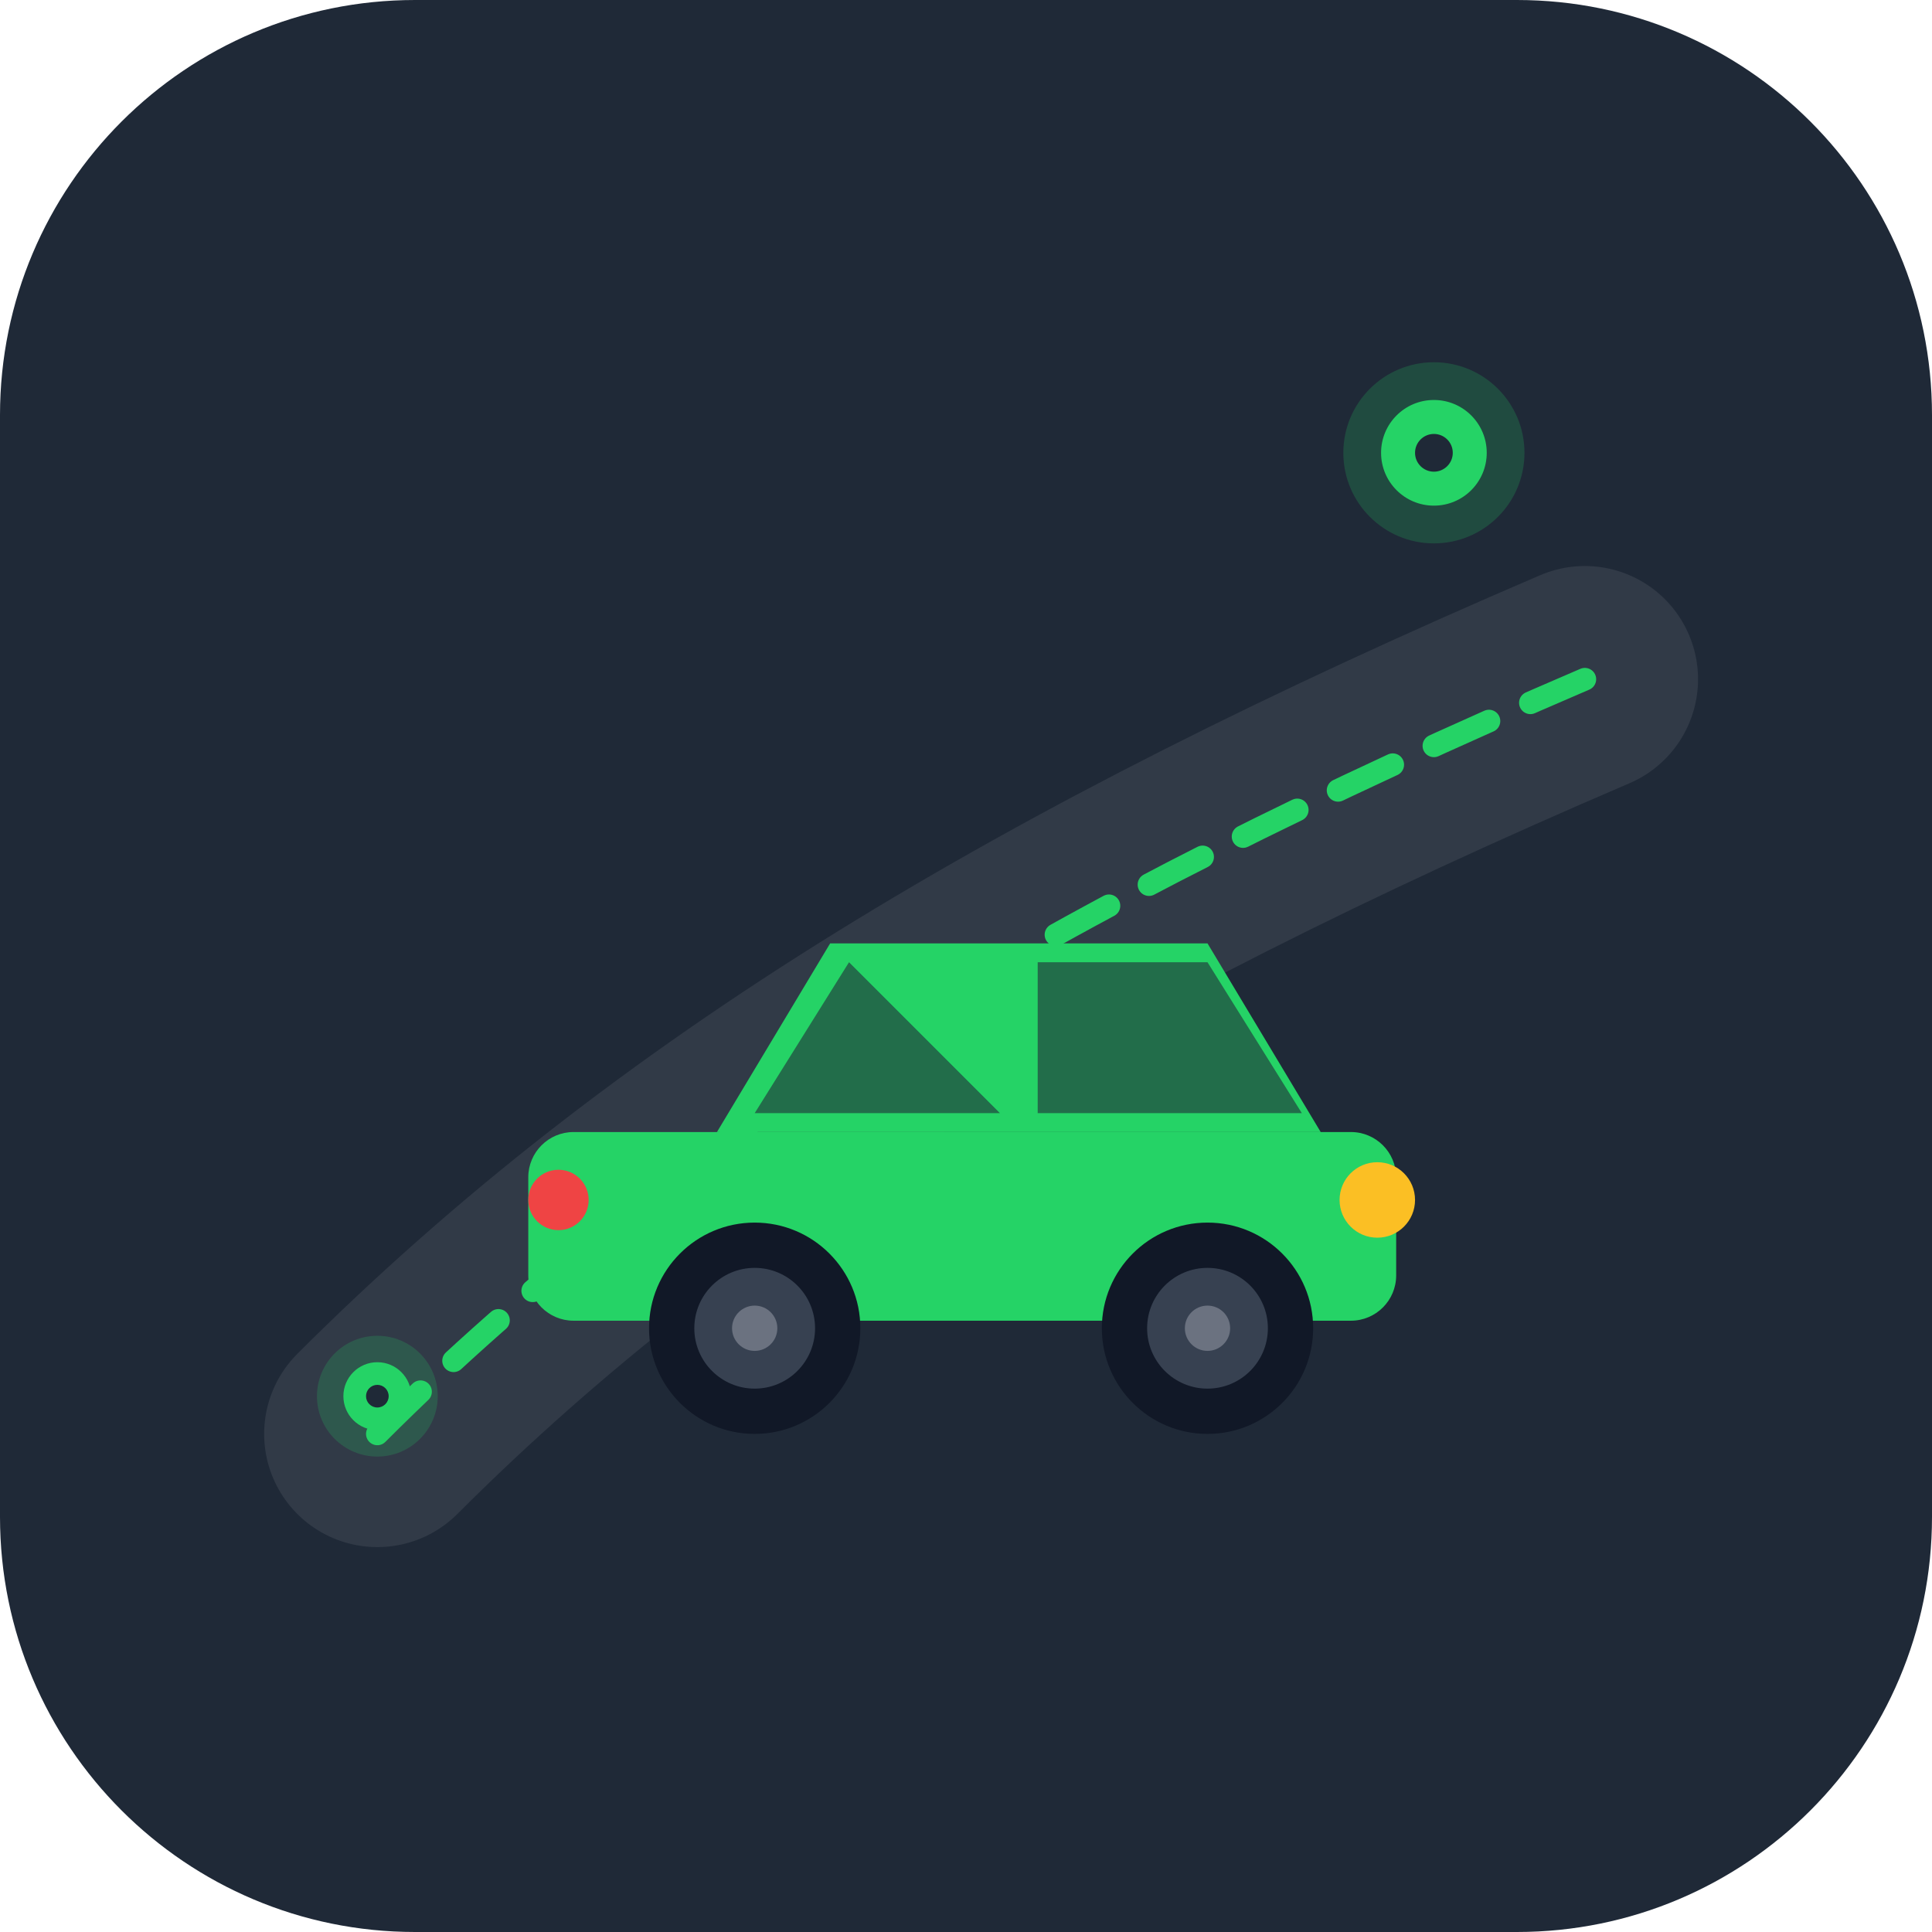
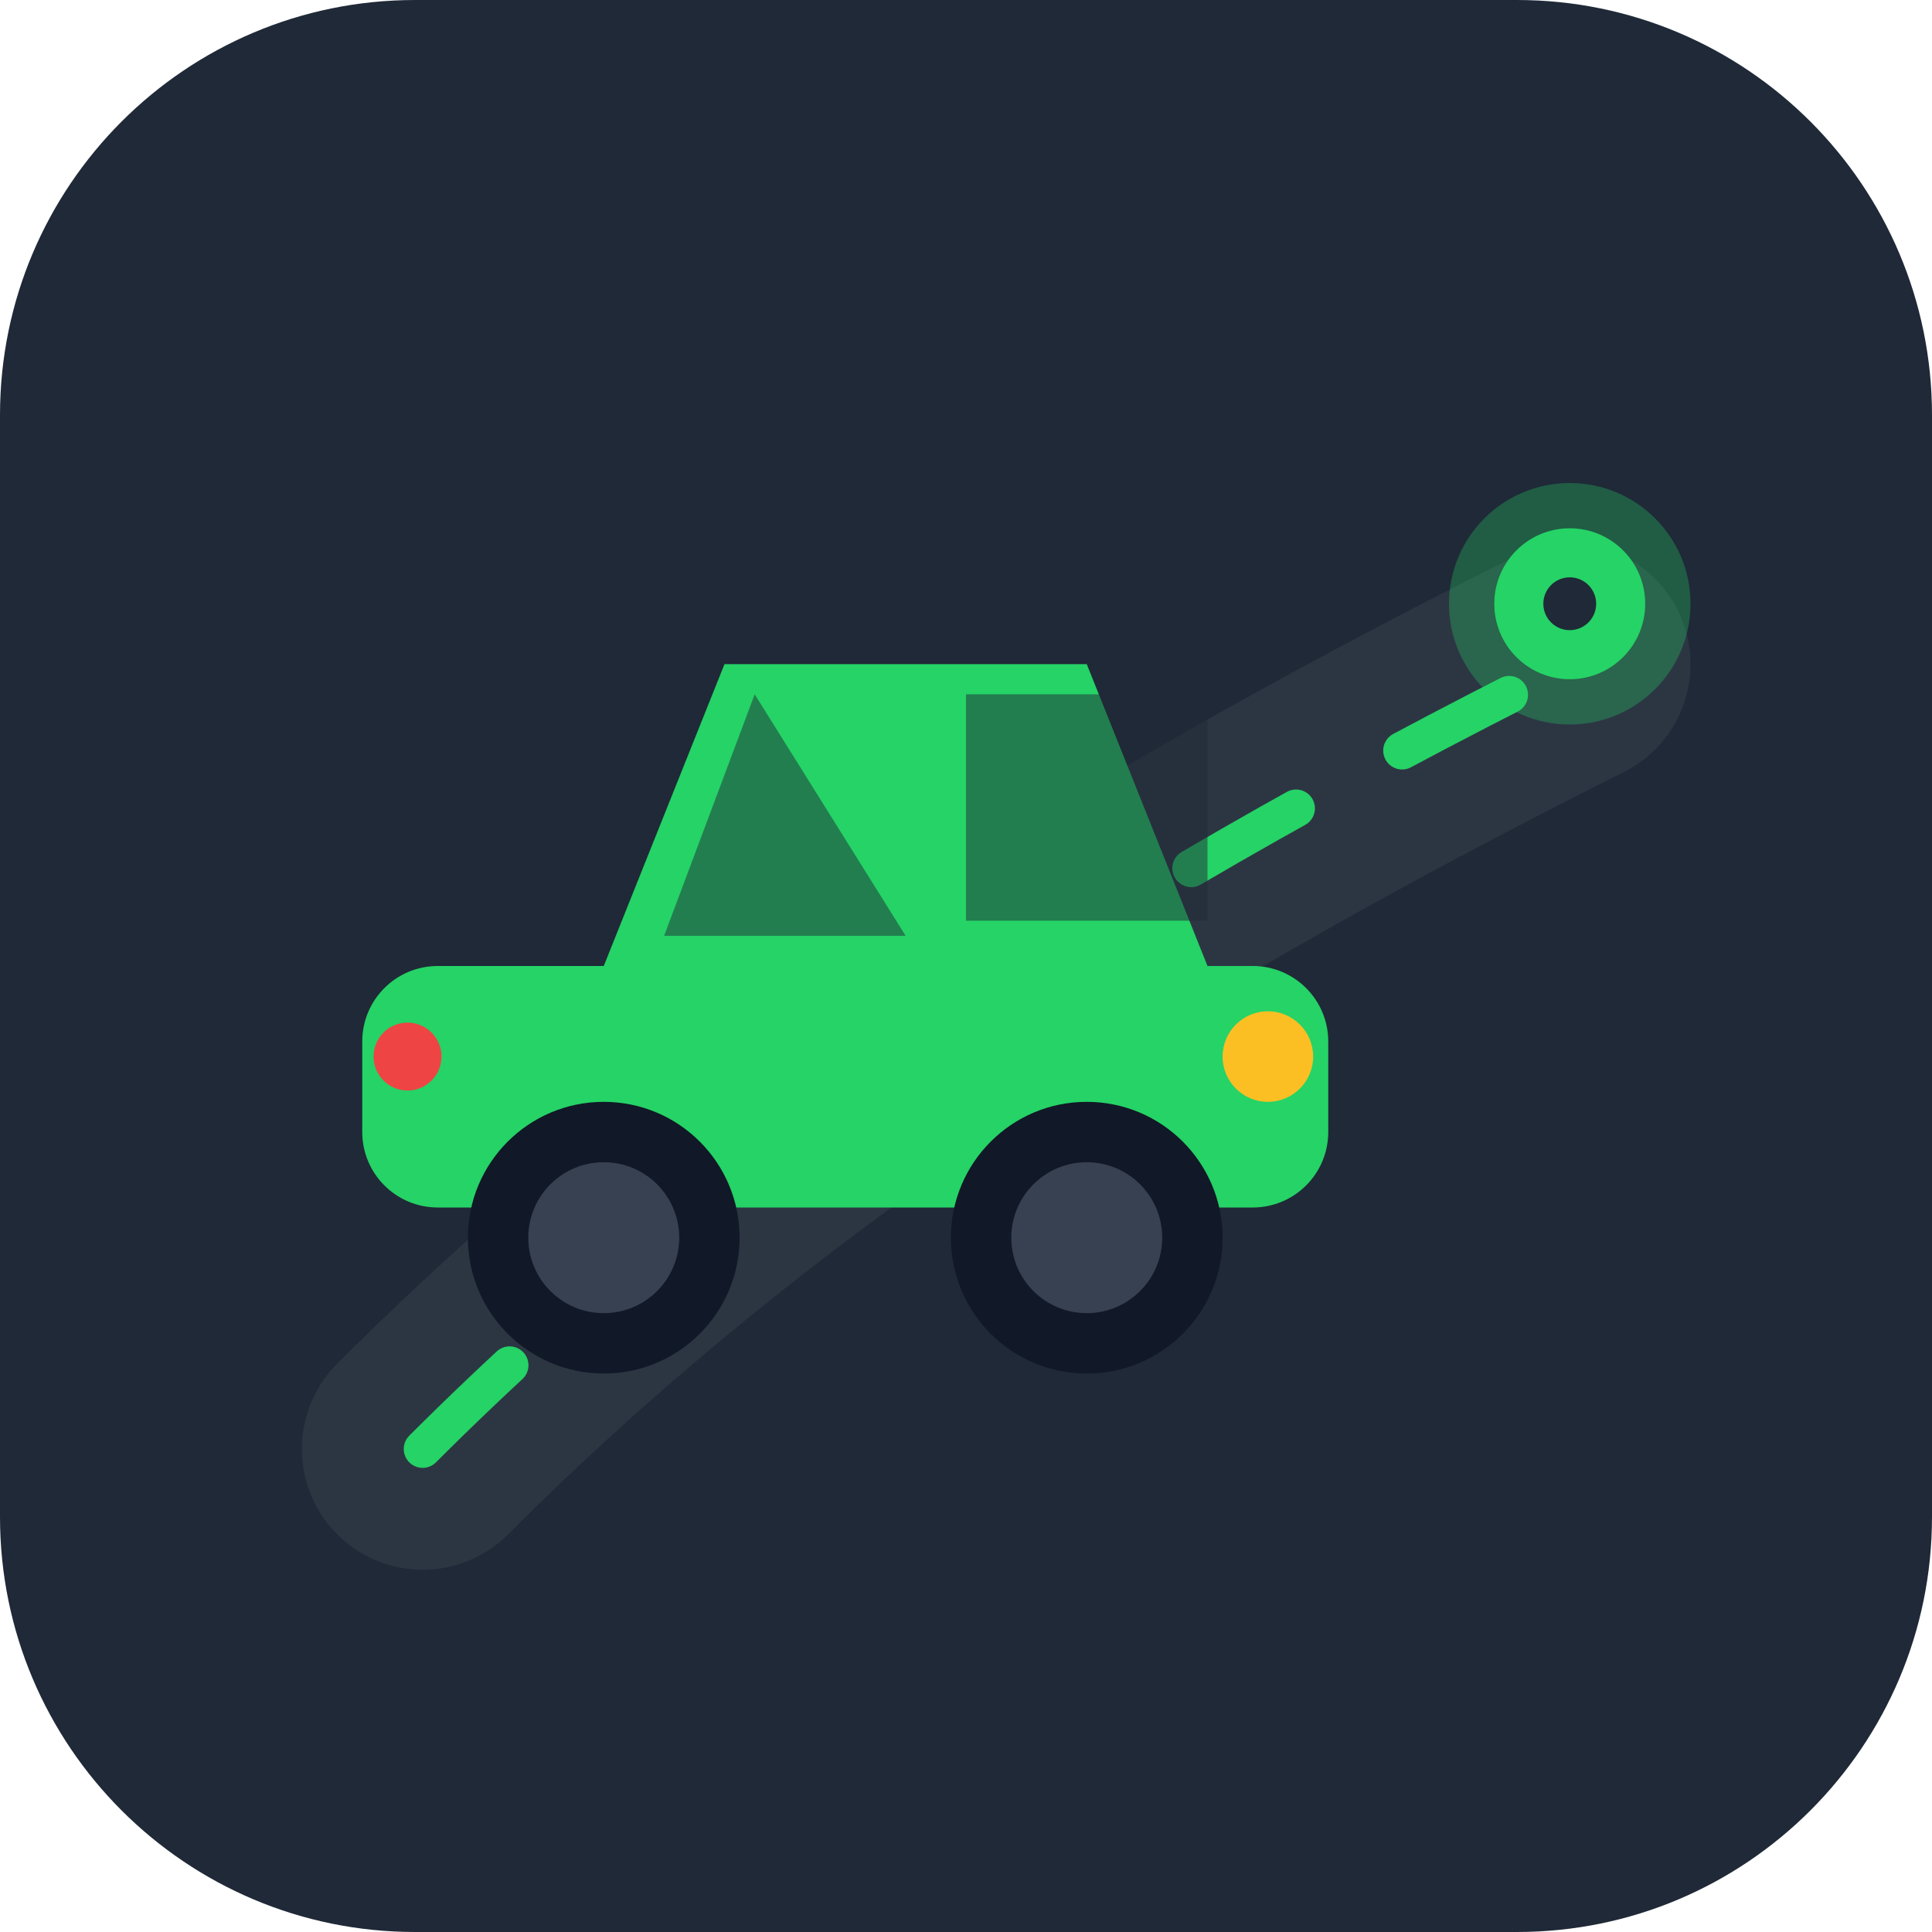
<svg xmlns="http://www.w3.org/2000/svg" viewBox="0 0 512 512">
  <rect width="512" height="512" rx="110" fill="#1F2937" />
-   <path d="M100 380 C 180 300 280 240 420 180" stroke="rgba(255,255,255,0.08)" stroke-width="60" stroke-linecap="round" fill="none" />
-   <path d="M100 380 C 180 300 280 240 420 180" stroke="#25D366" stroke-width="6" stroke-linecap="round" fill="none" stroke-dasharray="16 12" />
-   <g transform="translate(120, 200)">
-     <rect x="20" y="100" width="230" height="50" rx="12" fill="#25D366" />
-     <path d="M70 100 L100 50 L200 50 L230 100" fill="#25D366" />
-     <path d="M105 55 L80 95 L145 95 Z" fill="#1F2937" opacity="0.6" />
-     <path d="M155 55 L155 95 L225 95 L200 55 Z" fill="#1F2937" opacity="0.6" />
-     <line x1="150" y1="55" x2="150" y2="95" stroke="#25D366" stroke-width="4" />
-     <circle cx="245" cy="118" r="10" fill="#FBBF24" />
-     <circle cx="28" cy="118" r="8" fill="#EF4444" />
-     <circle cx="80" cy="152" r="28" fill="#111827" />
-     <circle cx="80" cy="152" r="16" fill="#374151" />
-     <circle cx="80" cy="152" r="6" fill="#6B7280" />
-     <circle cx="200" cy="152" r="28" fill="#111827" />
-     <circle cx="200" cy="152" r="16" fill="#374151" />
-     <circle cx="200" cy="152" r="6" fill="#6B7280" />
-   </g>
-   <g transform="translate(380, 120)">
-     <circle cx="0" cy="0" r="24" fill="#25D366" opacity="0.2" />
-     <circle cx="0" cy="0" r="14" fill="#25D366" />
-     <circle cx="0" cy="0" r="5" fill="#1F2937" />
-   </g>
-   <g transform="translate(100, 370)">
-     <circle cx="0" cy="0" r="16" fill="#25D366" opacity="0.2" />
-     <circle cx="0" cy="0" r="9" fill="#25D366" />
-     <circle cx="0" cy="0" r="3" fill="#1F2937" />
-   </g>
+   <path d="M112 384 C 192 304 288 240 416 176" stroke="rgba(255,255,255,0.06)" stroke-width="64" stroke-linecap="round" fill="none" />
+   <path d="M112 384 C 192 304 288 240 416 176" stroke="#25D366" stroke-width="10" stroke-linecap="round" fill="none" stroke-dasharray="32 32" />
+   <rect x="96" y="256" width="256" height="64" rx="20" fill="#25D366" />
+   <path d="M160 256l32-80h96l32 80" fill="#25D366" />
+   <path d="M200 184l-24 64h64z" fill="#1F2937" opacity="0.5" />
+   <rect x="256" y="184" width="64" height="60" fill="#1F2937" opacity="0.5" />
+   <line x1="248" y1="184" x2="248" y2="248" stroke="#25D366" stroke-width="6" />
+   <circle cx="336" cy="280" r="12" fill="#FBBF24" />
+   <circle cx="108" cy="280" r="9" fill="#EF4444" />
+   <circle cx="160" cy="328" r="36" fill="#111827" />
+   <circle cx="160" cy="328" r="20" fill="#374151" />
+   <circle cx="288" cy="328" r="36" fill="#111827" />
+   <circle cx="288" cy="328" r="20" fill="#374151" />
+   <circle cx="416" cy="160" r="32" fill="#25D366" opacity="0.3" />
+   <circle cx="416" cy="160" r="20" fill="#25D366" />
+   <circle cx="416" cy="160" r="7" fill="#1F2937" />
</svg>
